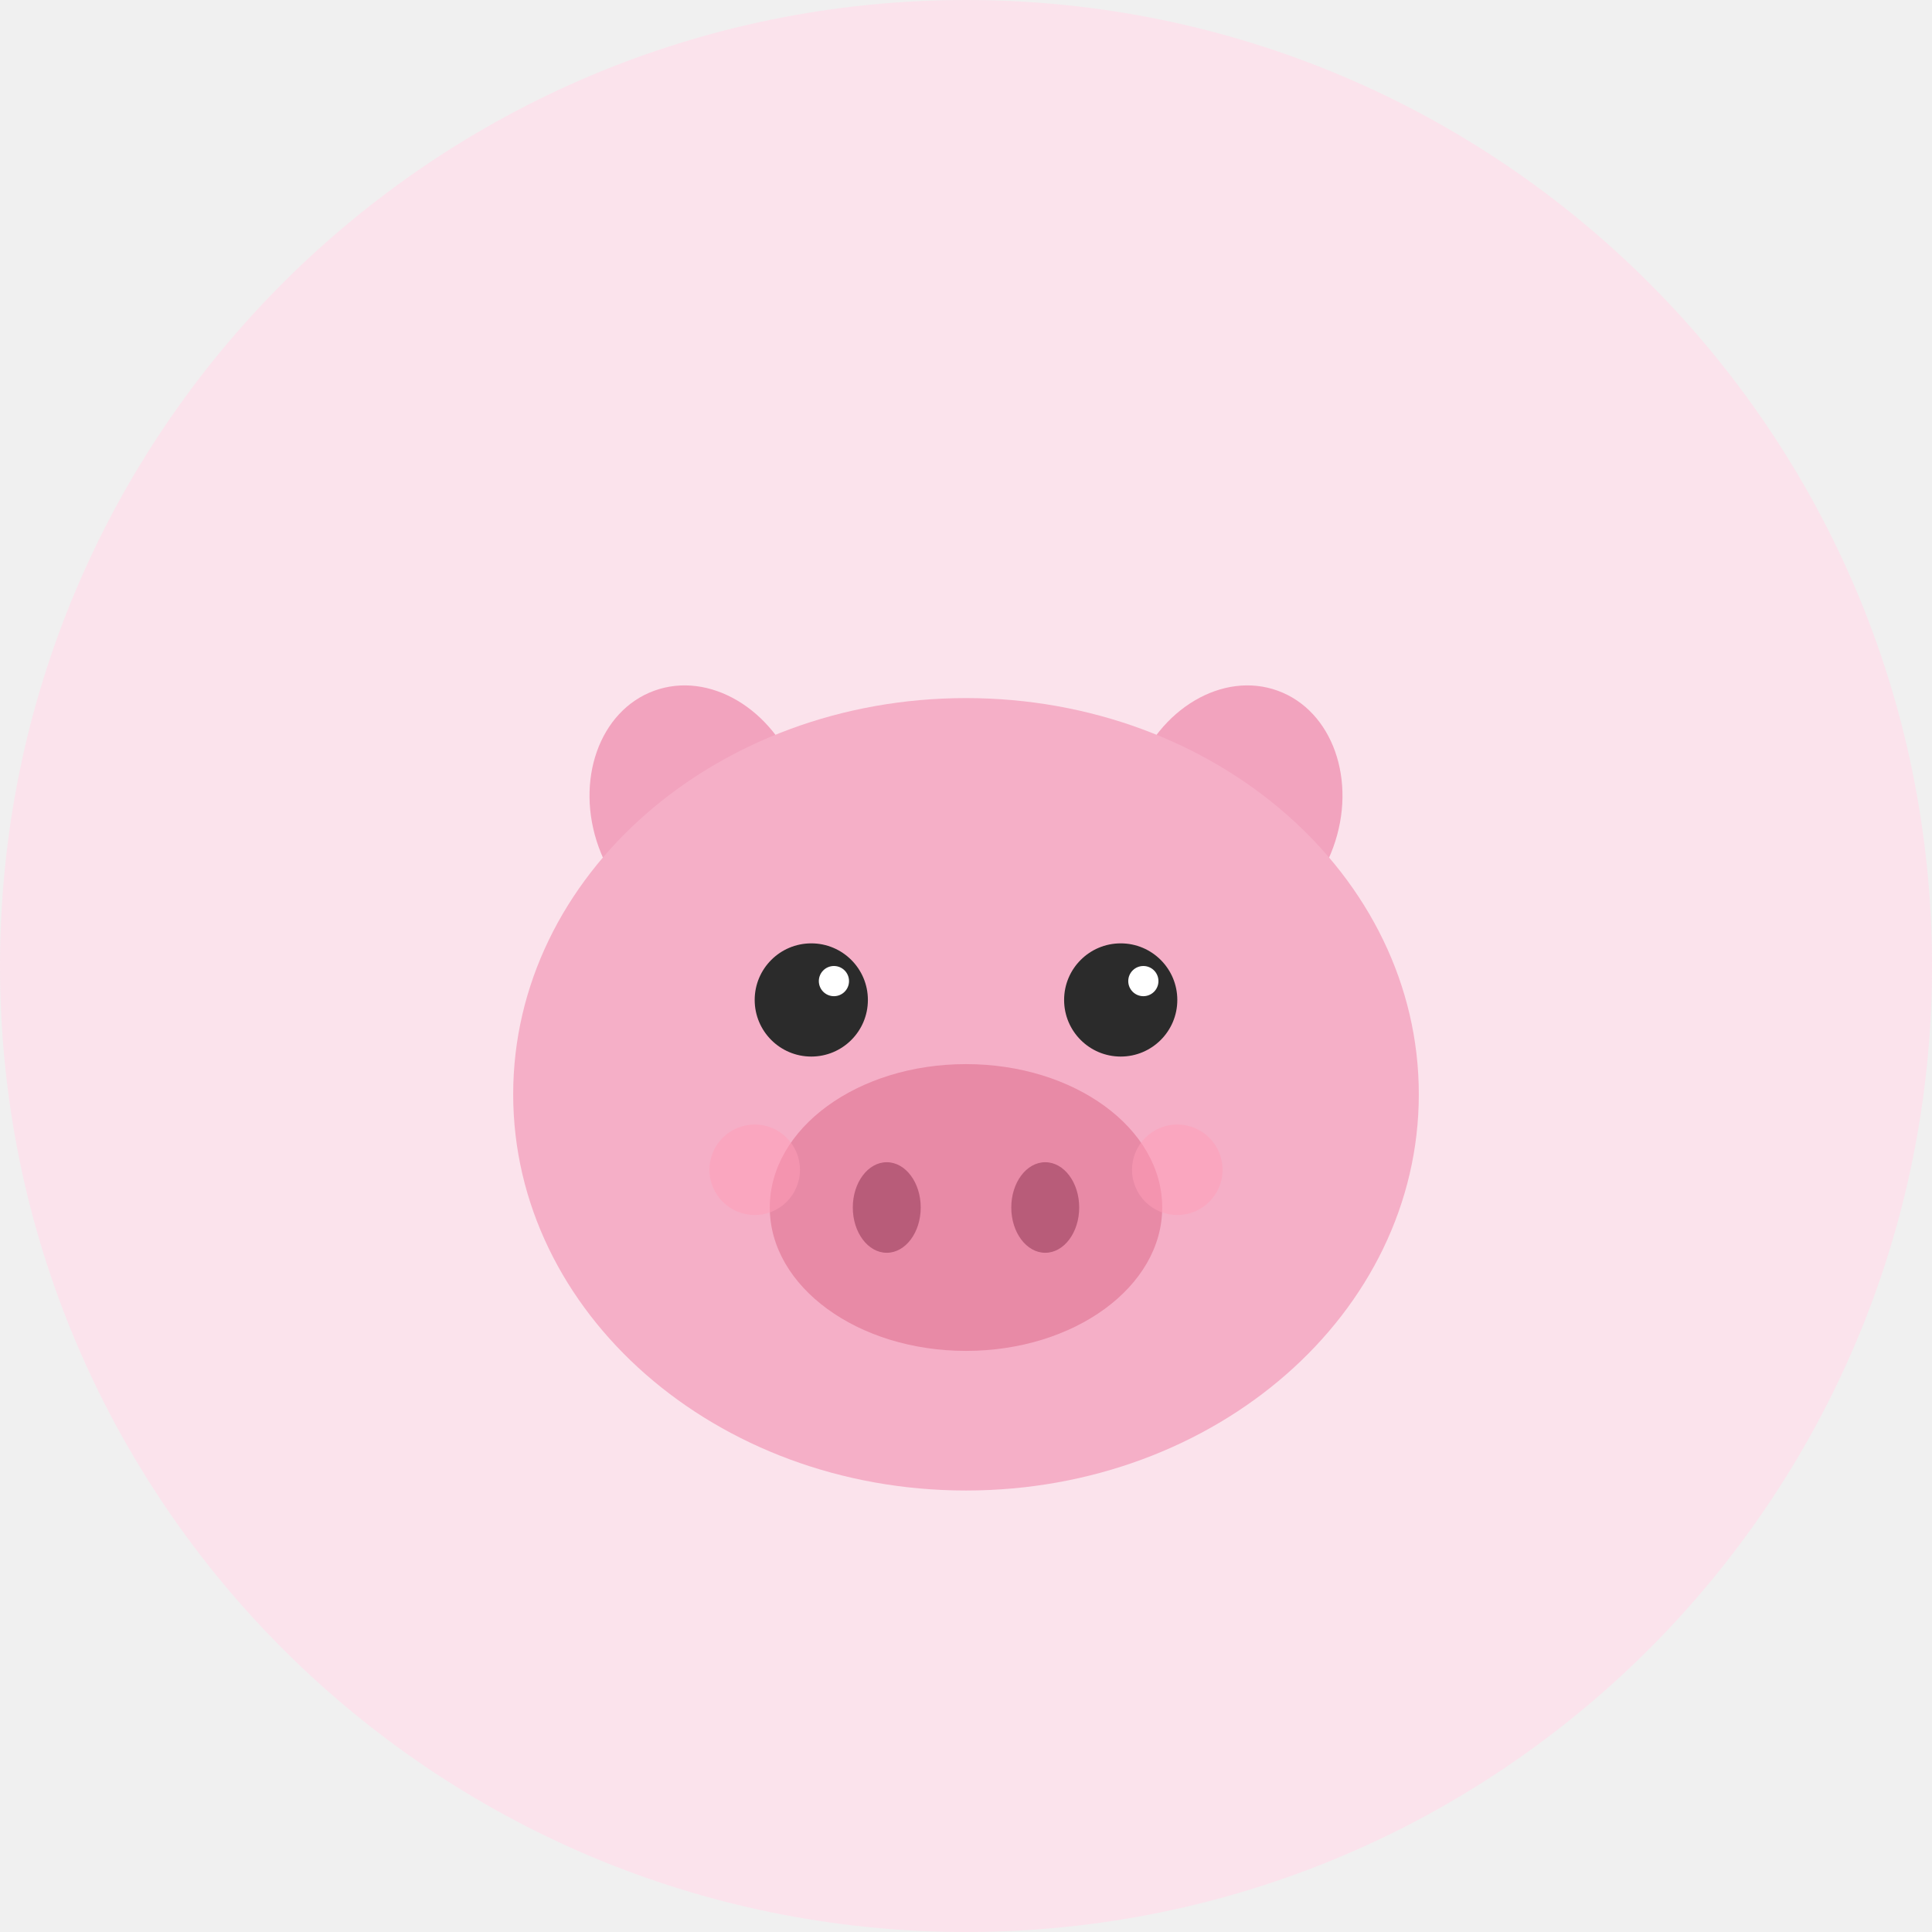
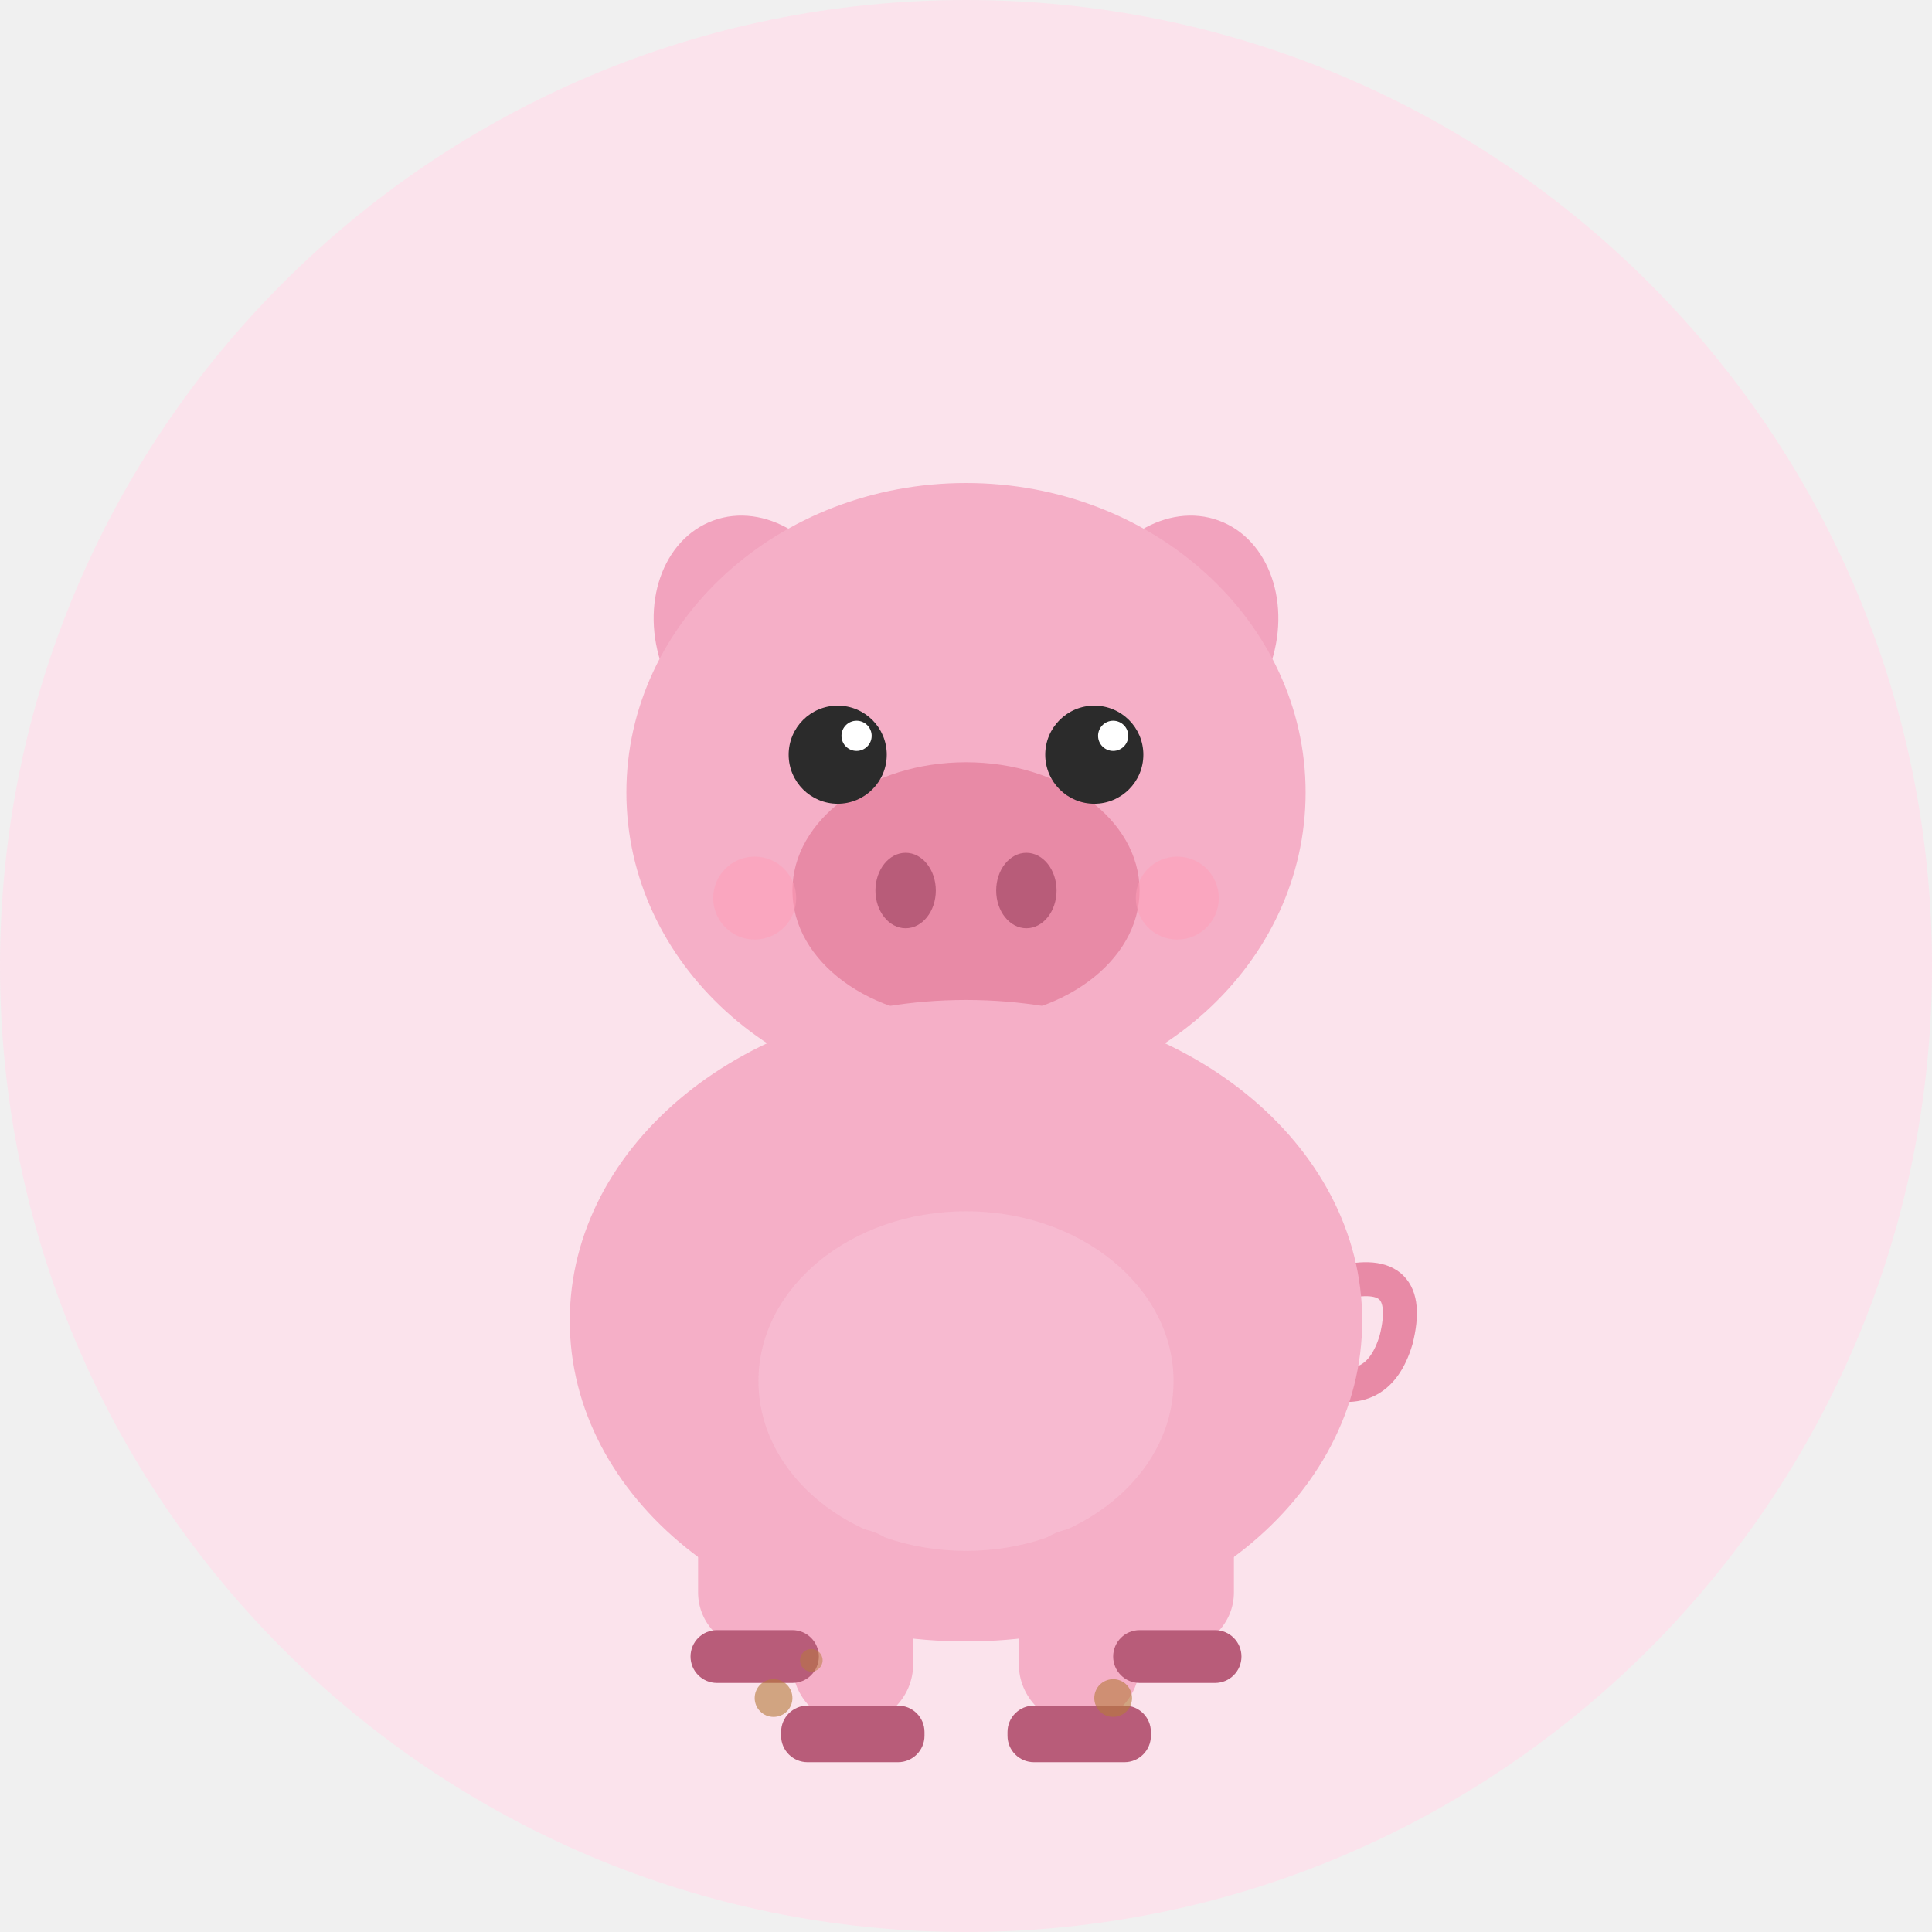
<svg xmlns="http://www.w3.org/2000/svg" width="512" height="512" viewBox="0 0 512 512">
  <circle cx="256" cy="256" r="256" fill="#FBE3EC" />
-   <ellipse cx="185" cy="215" rx="28" ry="34" fill="#F2A3BE" transform="rotate(-20 185 215)" />
-   <ellipse cx="327" cy="215" rx="28" ry="34" fill="#F2A3BE" transform="rotate(20 327 215)" />
-   <ellipse cx="256" cy="290" rx="120" ry="105" fill="#F5AFC7" />
-   <ellipse cx="256" cy="320" rx="52" ry="38" fill="#E88AA6" />
-   <ellipse cx="235" cy="320" rx="9" ry="12" fill="#B85C79" />
-   <ellipse cx="277" cy="320" rx="9" ry="12" fill="#B85C79" />
-   <circle cx="215" cy="265" r="15" fill="#2B2B2B" />
-   <circle cx="297" cy="265" r="15" fill="#2B2B2B" />
-   <circle cx="221" cy="260" r="4" fill="#FFFFFF" />
-   <circle cx="303" cy="260" r="4" fill="#FFFFFF" />
-   <circle cx="200" cy="310" r="12" fill="#FF9EB8" opacity="0.5" />
-   <circle cx="312" cy="310" r="12" fill="#FF9EB8" opacity="0.5" />
+   <ellipse cx="200" cy="168" rx="26" ry="32" fill="#F2A3BE" transform="rotate(-20 200 168)" />
+   <ellipse cx="312" cy="168" rx="26" ry="32" fill="#F2A3BE" transform="rotate(20 312 168)" />
+   <ellipse cx="256" cy="210" rx="90" ry="82" fill="#F5AFC7" />
+   <ellipse cx="256" cy="236" rx="46" ry="34" fill="#E88AA6" />
+   <ellipse cx="240" cy="236" rx="8" ry="10" fill="#B85C79" />
+   <ellipse cx="272" cy="236" rx="8" ry="10" fill="#B85C79" />
+   <circle cx="222" cy="200" r="13" fill="#2B2B2B" />
+   <circle cx="290" cy="200" r="13" fill="#2B2B2B" />
+   <circle cx="227" cy="195" r="4" fill="#FFFFFF" />
+   <circle cx="295" cy="195" r="4" fill="#FFFFFF" />
+   <circle cx="200" cy="238" r="11" fill="#FF9EB8" opacity="0.5" />
+   <circle cx="312" cy="238" r="11" fill="#FF9EB8" opacity="0.5" />
+   <path d="M 355 340 Q 375 335 370 355 Q 365 372 348 365 Q 340 358 350 348" fill="none" stroke="#E88AA6" stroke-width="9" stroke-linecap="round" />
+   <ellipse cx="256" cy="350" rx="105" ry="85" fill="#F5AFC7" />
+   <ellipse cx="256" cy="366" rx="55" ry="45" fill="#F8C2D6" opacity="0.6" />
+   <rect x="185" y="395" width="30" height="42" rx="15" fill="#F5AFC7" />
+   <rect x="297" y="395" width="30" height="42" rx="15" fill="#F5AFC7" />
+   <rect x="210" y="405" width="32" height="52" rx="16" fill="#F5AFC7" />
+   <rect x="270" y="405" width="32" height="52" rx="16" fill="#F5AFC7" />
+   <rect x="183" y="432" width="34" height="14" rx="7" fill="#B85C79" />
+   <rect x="295" y="432" width="34" height="14" rx="7" fill="#B85C79" />
+   <rect x="207" y="452" width="38" height="15" rx="7" fill="#B85C79" />
+   <rect x="267" y="452" width="38" height="15" rx="7" fill="#B85C79" />
+   <circle cx="205" cy="450" r="5" fill="#B5793A" opacity="0.6" />
+   <circle cx="295" cy="450" r="5" fill="#B5793A" opacity="0.6" />
+   <circle cx="215" cy="440" r="3" fill="#B5793A" opacity="0.5" />
</svg>
